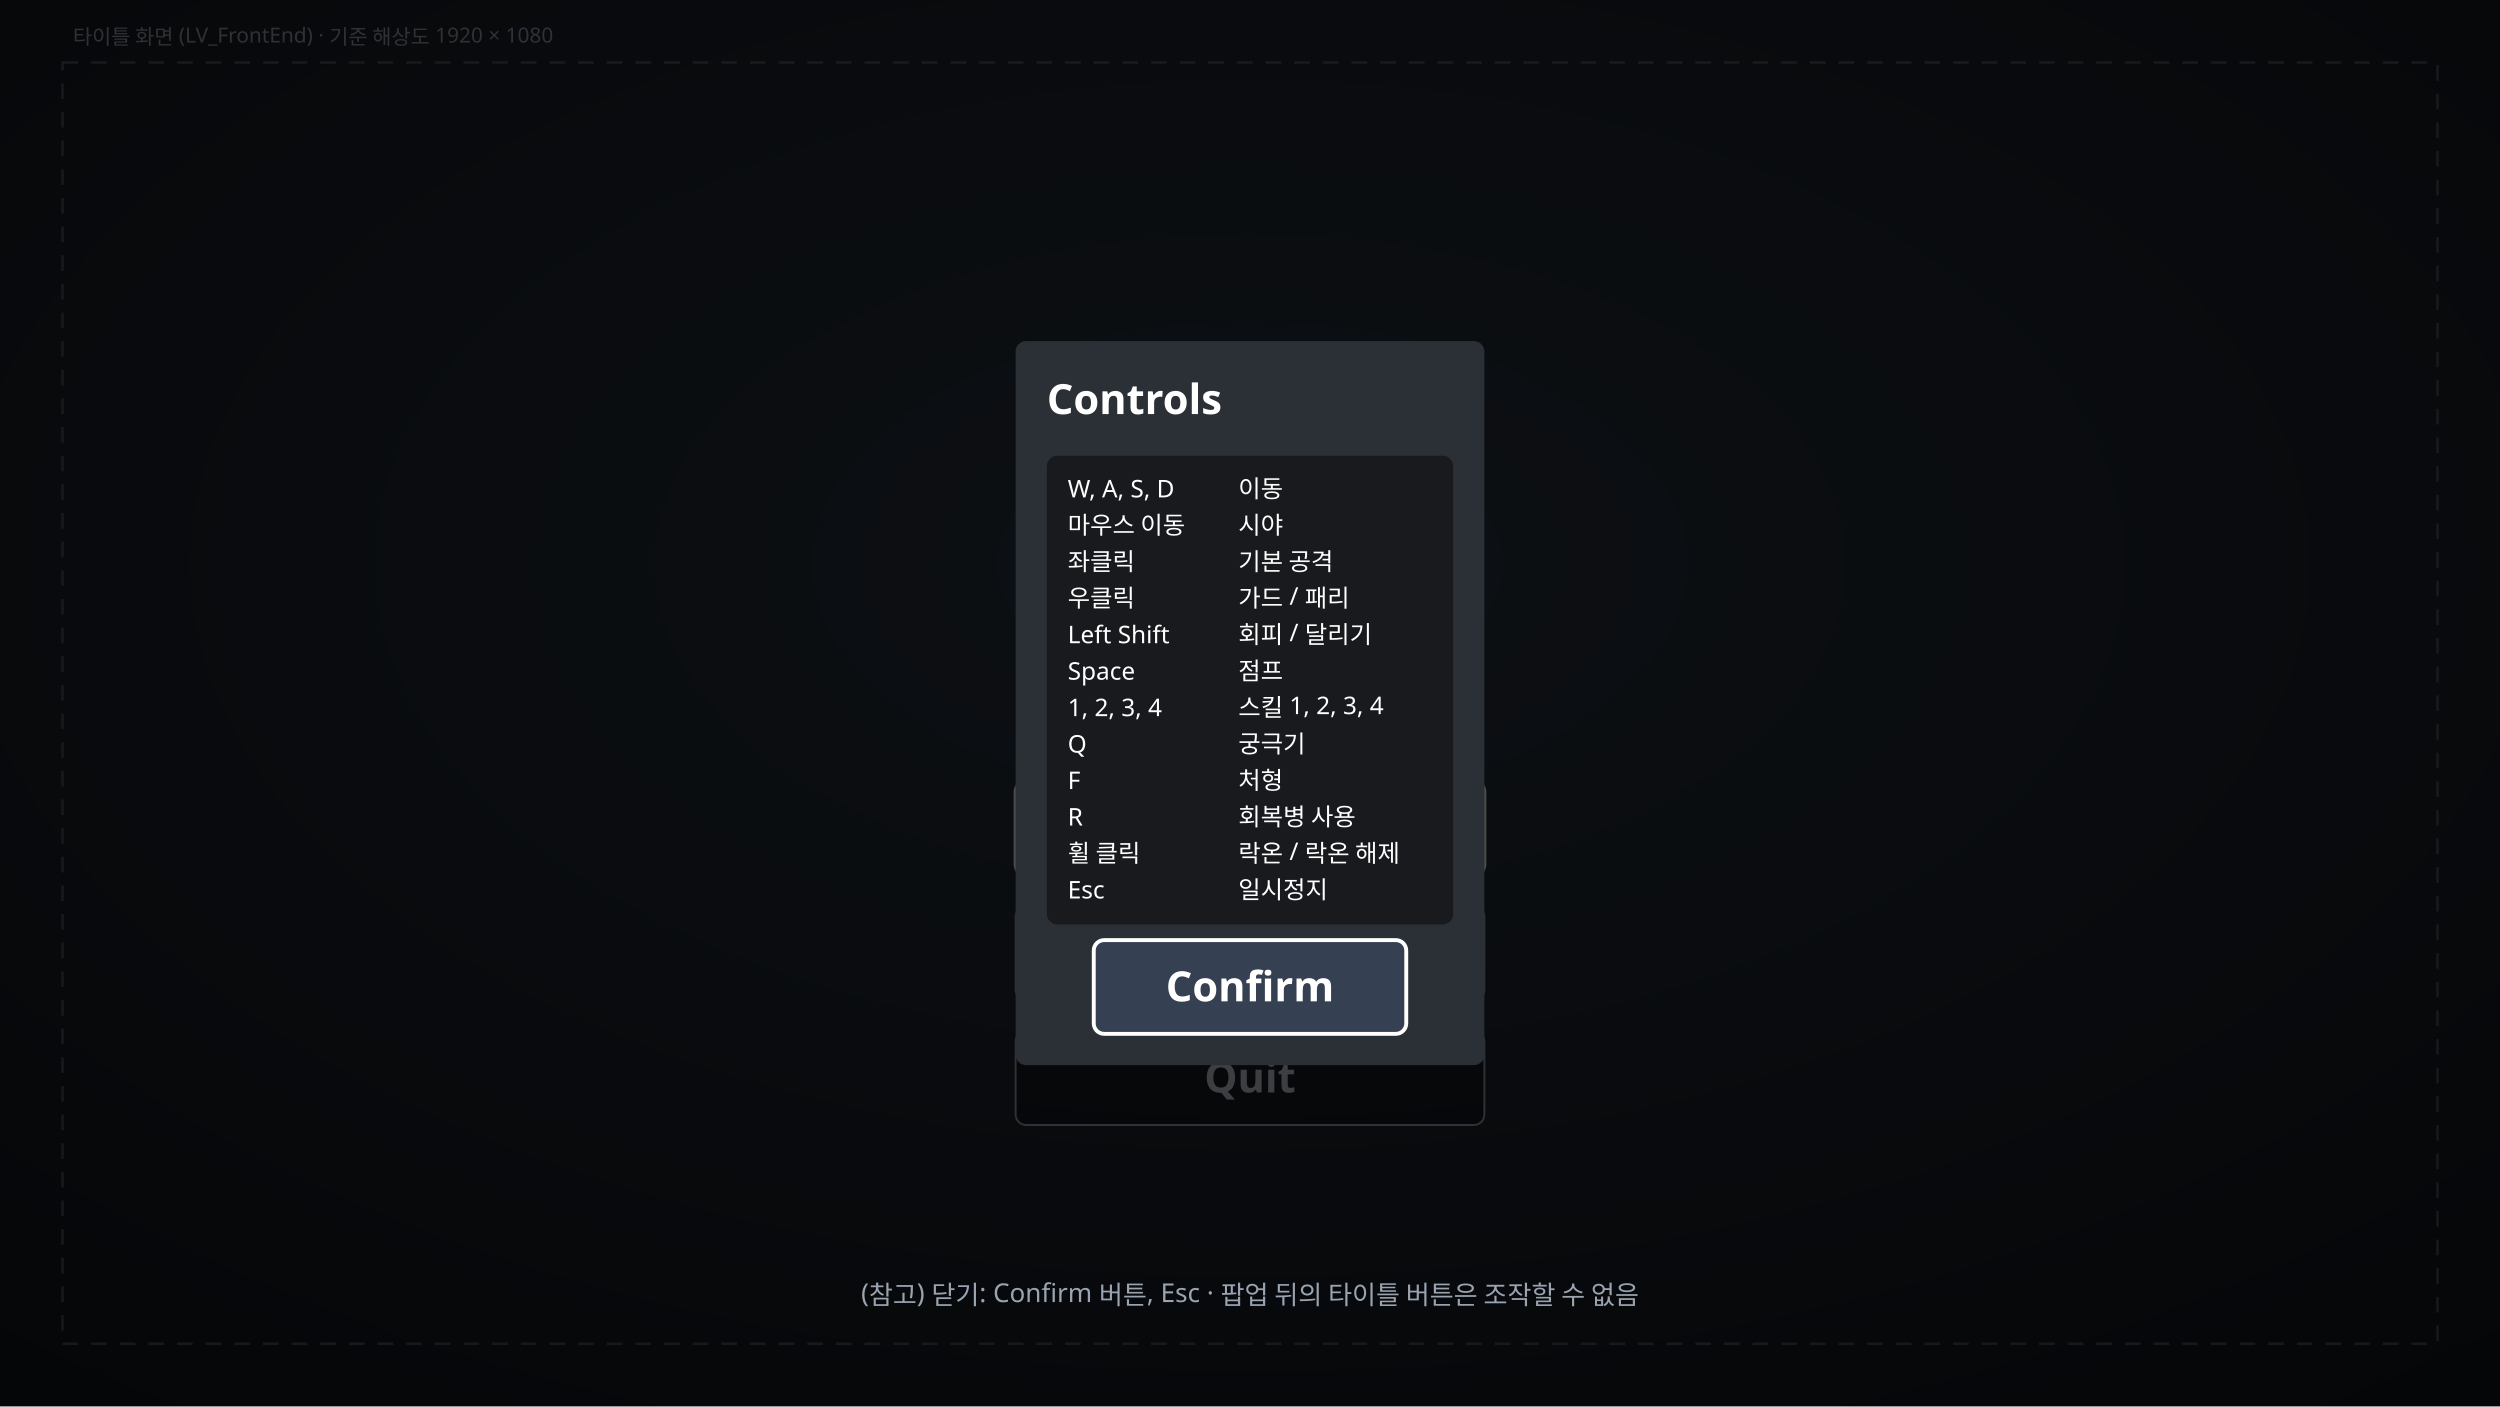
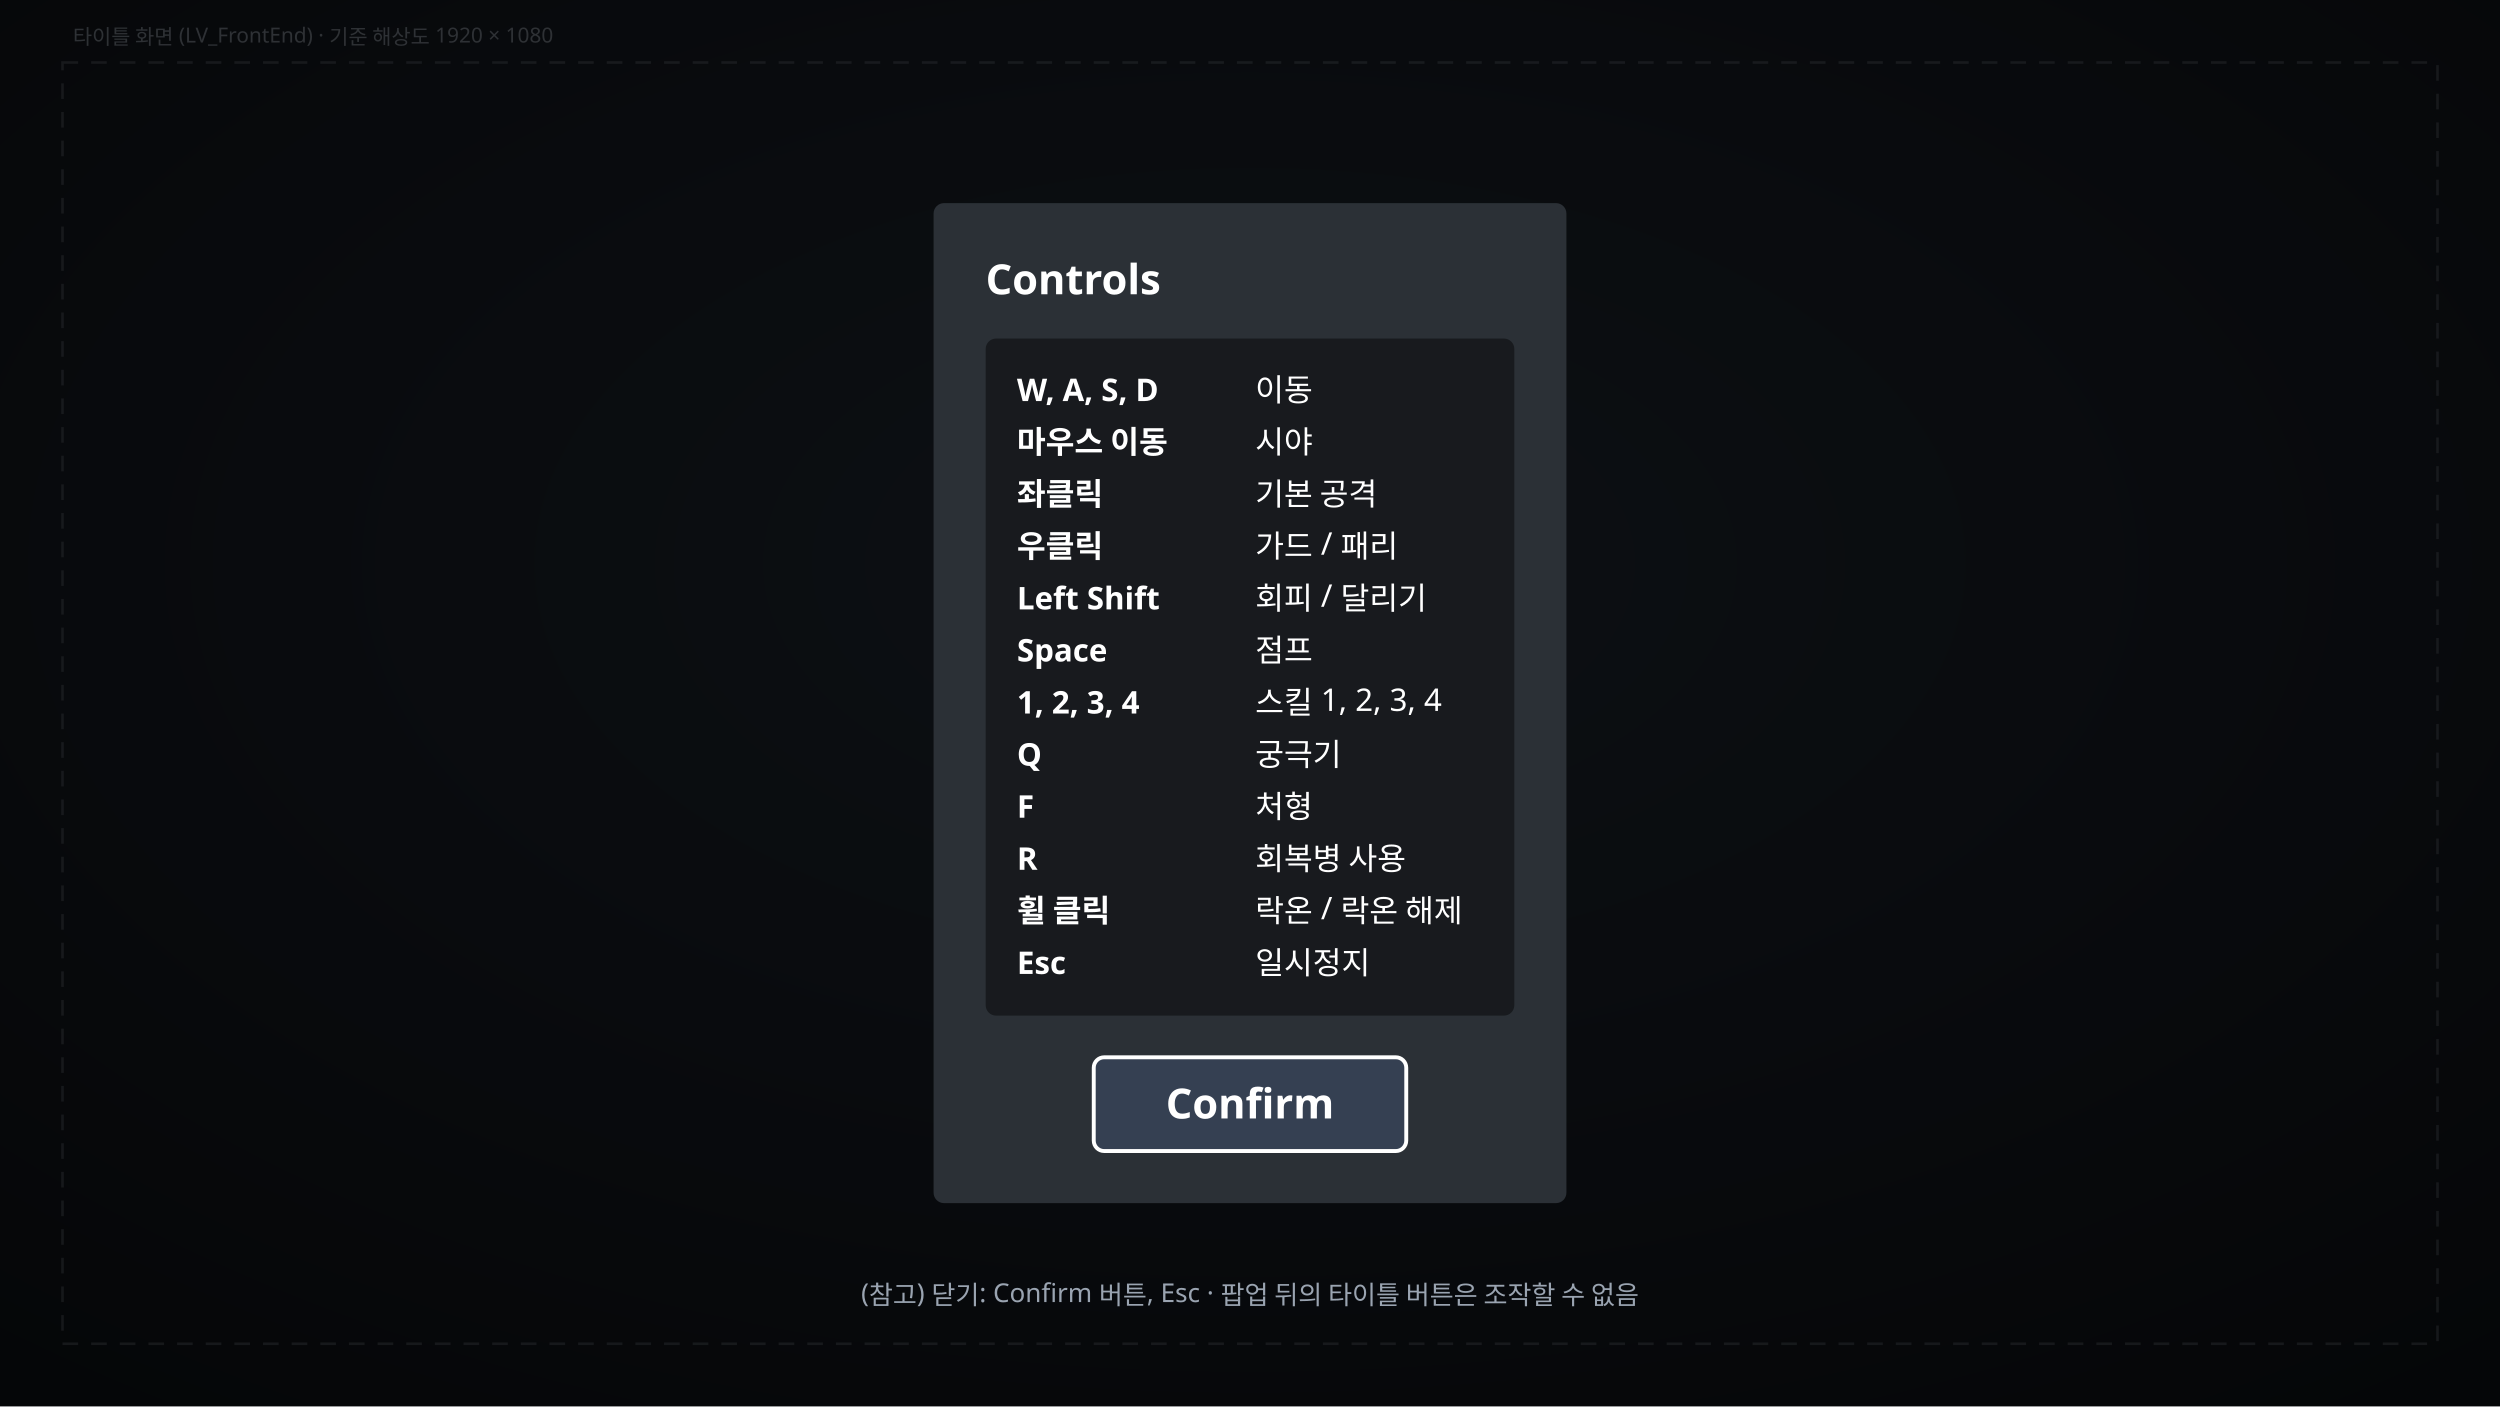
<svg xmlns="http://www.w3.org/2000/svg" width="1920" height="1080" viewBox="0 0 1920 1080" font-family="'Malgun Gothic', 'Apple SD Gothic Neo', 'Noto Sans KR', sans-serif">
  <defs>
    <radialGradient id="bg" cx="50%" cy="40%" r="75%">
      <stop offset="0" stop-color="#2c3644" />
      <stop offset="1" stop-color="#11151b" />
    </radialGradient>
  </defs>
  <rect width="1920" height="1080" fill="url(#bg)" />
  <rect x="48" y="48" width="1824" height="984" fill="none" stroke="#9aa4b1" stroke-width="2" stroke-dasharray="12 10" opacity="0.4" />
  <text x="56" y="34" font-size="16" fill="#9aa4b1">타이틀 화면 (LV_FrontEnd) · 기준 해상도 1920 × 1080</text>
  <text x="960" y="430" font-size="224" font-weight="700" fill="#FFFFFF" text-anchor="middle" letter-spacing="24">AG</text>
  <g font-size="32" font-weight="700" text-anchor="middle">
    <rect x="780" y="600" width="360" height="72" rx="8" fill="#FFFFFF" fill-opacity="0.15" stroke="#FFFFFF" stroke-width="3" />
    <text x="960" y="647" fill="#FFFFFF">Play</text>
    <rect x="780" y="696" width="360" height="72" rx="8" fill="#000000" fill-opacity="0.3" stroke="#9aa4b1" stroke-width="1.5" />
    <text x="960" y="743" fill="#c9d1db">Controls</text>
    <rect x="780" y="792" width="360" height="72" rx="8" fill="#000000" fill-opacity="0.3" stroke="#9aa4b1" stroke-width="1.5" />
    <text x="960" y="839" fill="#c9d1db">Quit</text>
  </g>
  <rect width="1920" height="1080" fill="#000000" fill-opacity="0.7" />
-   <rect x="780" y="262" width="360" height="556" rx="8" fill="#2b3036" />
-   <text x="804" y="318" font-size="32" font-weight="700" fill="#FFFFFF">Controls</text>
-   <rect x="804" y="350" width="312" height="360" rx="8" fill="#000000" fill-opacity="0.45" />
-   <g font-size="18.7" fill="#FFFFFF">
-     <text x="820" y="382">W, A, S, D</text>
-     <text x="951" y="382">이동</text>
-     <text x="820" y="410">마우스 이동</text>
-     <text x="951" y="410">시야</text>
-     <text x="820" y="438">좌클릭</text>
-     <text x="951" y="438">기본 공격</text>
-     <text x="820" y="466">우클릭</text>
-     <text x="951" y="466">가드 / 패리</text>
-     <text x="820" y="494">Left Shift</text>
-     <text x="951" y="494">회피 / 달리기</text>
-     <text x="820" y="522">Space</text>
-     <text x="951" y="522">점프</text>
-     <text x="820" y="550">1, 2, 3, 4</text>
-     <text x="951" y="550">스킬 1, 2, 3, 4</text>
-     <text x="820" y="578">Q</text>
-     <text x="951" y="578">궁극기</text>
-     <text x="820" y="606">F</text>
-     <text x="951" y="606">처형</text>
-     <text x="820" y="634">R</text>
-     <text x="951" y="634">회복병 사용</text>
-     <text x="820" y="662">휠 클릭</text>
-     <text x="951" y="662">락온 / 락온 해제</text>
-     <text x="820" y="690">Esc</text>
-     <text x="951" y="690">일시정지</text>
+   <rect x="717" y="156" width="486" height="768" rx="8" fill="#2b3036" />
+   <text x="757" y="226" font-size="32" font-weight="700" fill="#FFFFFF">Controls</text>
+   <rect x="757" y="260" width="406" height="520" rx="8" fill="#000000" fill-opacity="0.45" />
+   <g font-size="24" fill="#FFFFFF">
+     <text x="781" y="308" font-weight="700">W, A, S, D</text>
+     <text x="964" y="308">이동</text>
+     <text x="781" y="348" font-weight="700">마우스 이동</text>
+     <text x="964" y="348">시야</text>
+     <text x="781" y="388" font-weight="700">좌클릭</text>
+     <text x="964" y="388">기본 공격</text>
+     <text x="781" y="428" font-weight="700">우클릭</text>
+     <text x="964" y="428">가드 / 패리</text>
+     <text x="781" y="468" font-weight="700">Left Shift</text>
+     <text x="964" y="468">회피 / 달리기</text>
+     <text x="781" y="508" font-weight="700">Space</text>
+     <text x="964" y="508">점프</text>
+     <text x="781" y="548" font-weight="700">1, 2, 3, 4</text>
+     <text x="964" y="548">스킬 1, 2, 3, 4</text>
+     <text x="781" y="588" font-weight="700">Q</text>
+     <text x="964" y="588">궁극기</text>
+     <text x="781" y="628" font-weight="700">F</text>
+     <text x="964" y="628">처형</text>
+     <text x="781" y="668" font-weight="700">R</text>
+     <text x="964" y="668">회복병 사용</text>
+     <text x="781" y="708" font-weight="700">휠 클릭</text>
+     <text x="964" y="708">락온 / 락온 해제</text>
+     <text x="781" y="748" font-weight="700">Esc</text>
+     <text x="964" y="748">일시정지</text>
  </g>
-   <rect x="840" y="722" width="240" height="72" rx="8" fill="#354052" stroke="#FFFFFF" stroke-width="3" />
-   <text x="960" y="769" font-size="32" text-anchor="middle" fill="#FFFFFF" font-weight="700">Confirm</text>
+   <rect x="840" y="812" width="240" height="72" rx="8" fill="#354052" stroke="#FFFFFF" stroke-width="3" />
+   <text x="960" y="859" font-size="32" text-anchor="middle" fill="#FFFFFF" font-weight="700">Confirm</text>
  <text x="960" y="1000" font-size="20" fill="#9aa4b1" text-anchor="middle">(참고) 닫기: Confirm 버튼, Esc · 팝업 뒤의 타이틀 버튼은 조작할 수 없음</text>
</svg>
